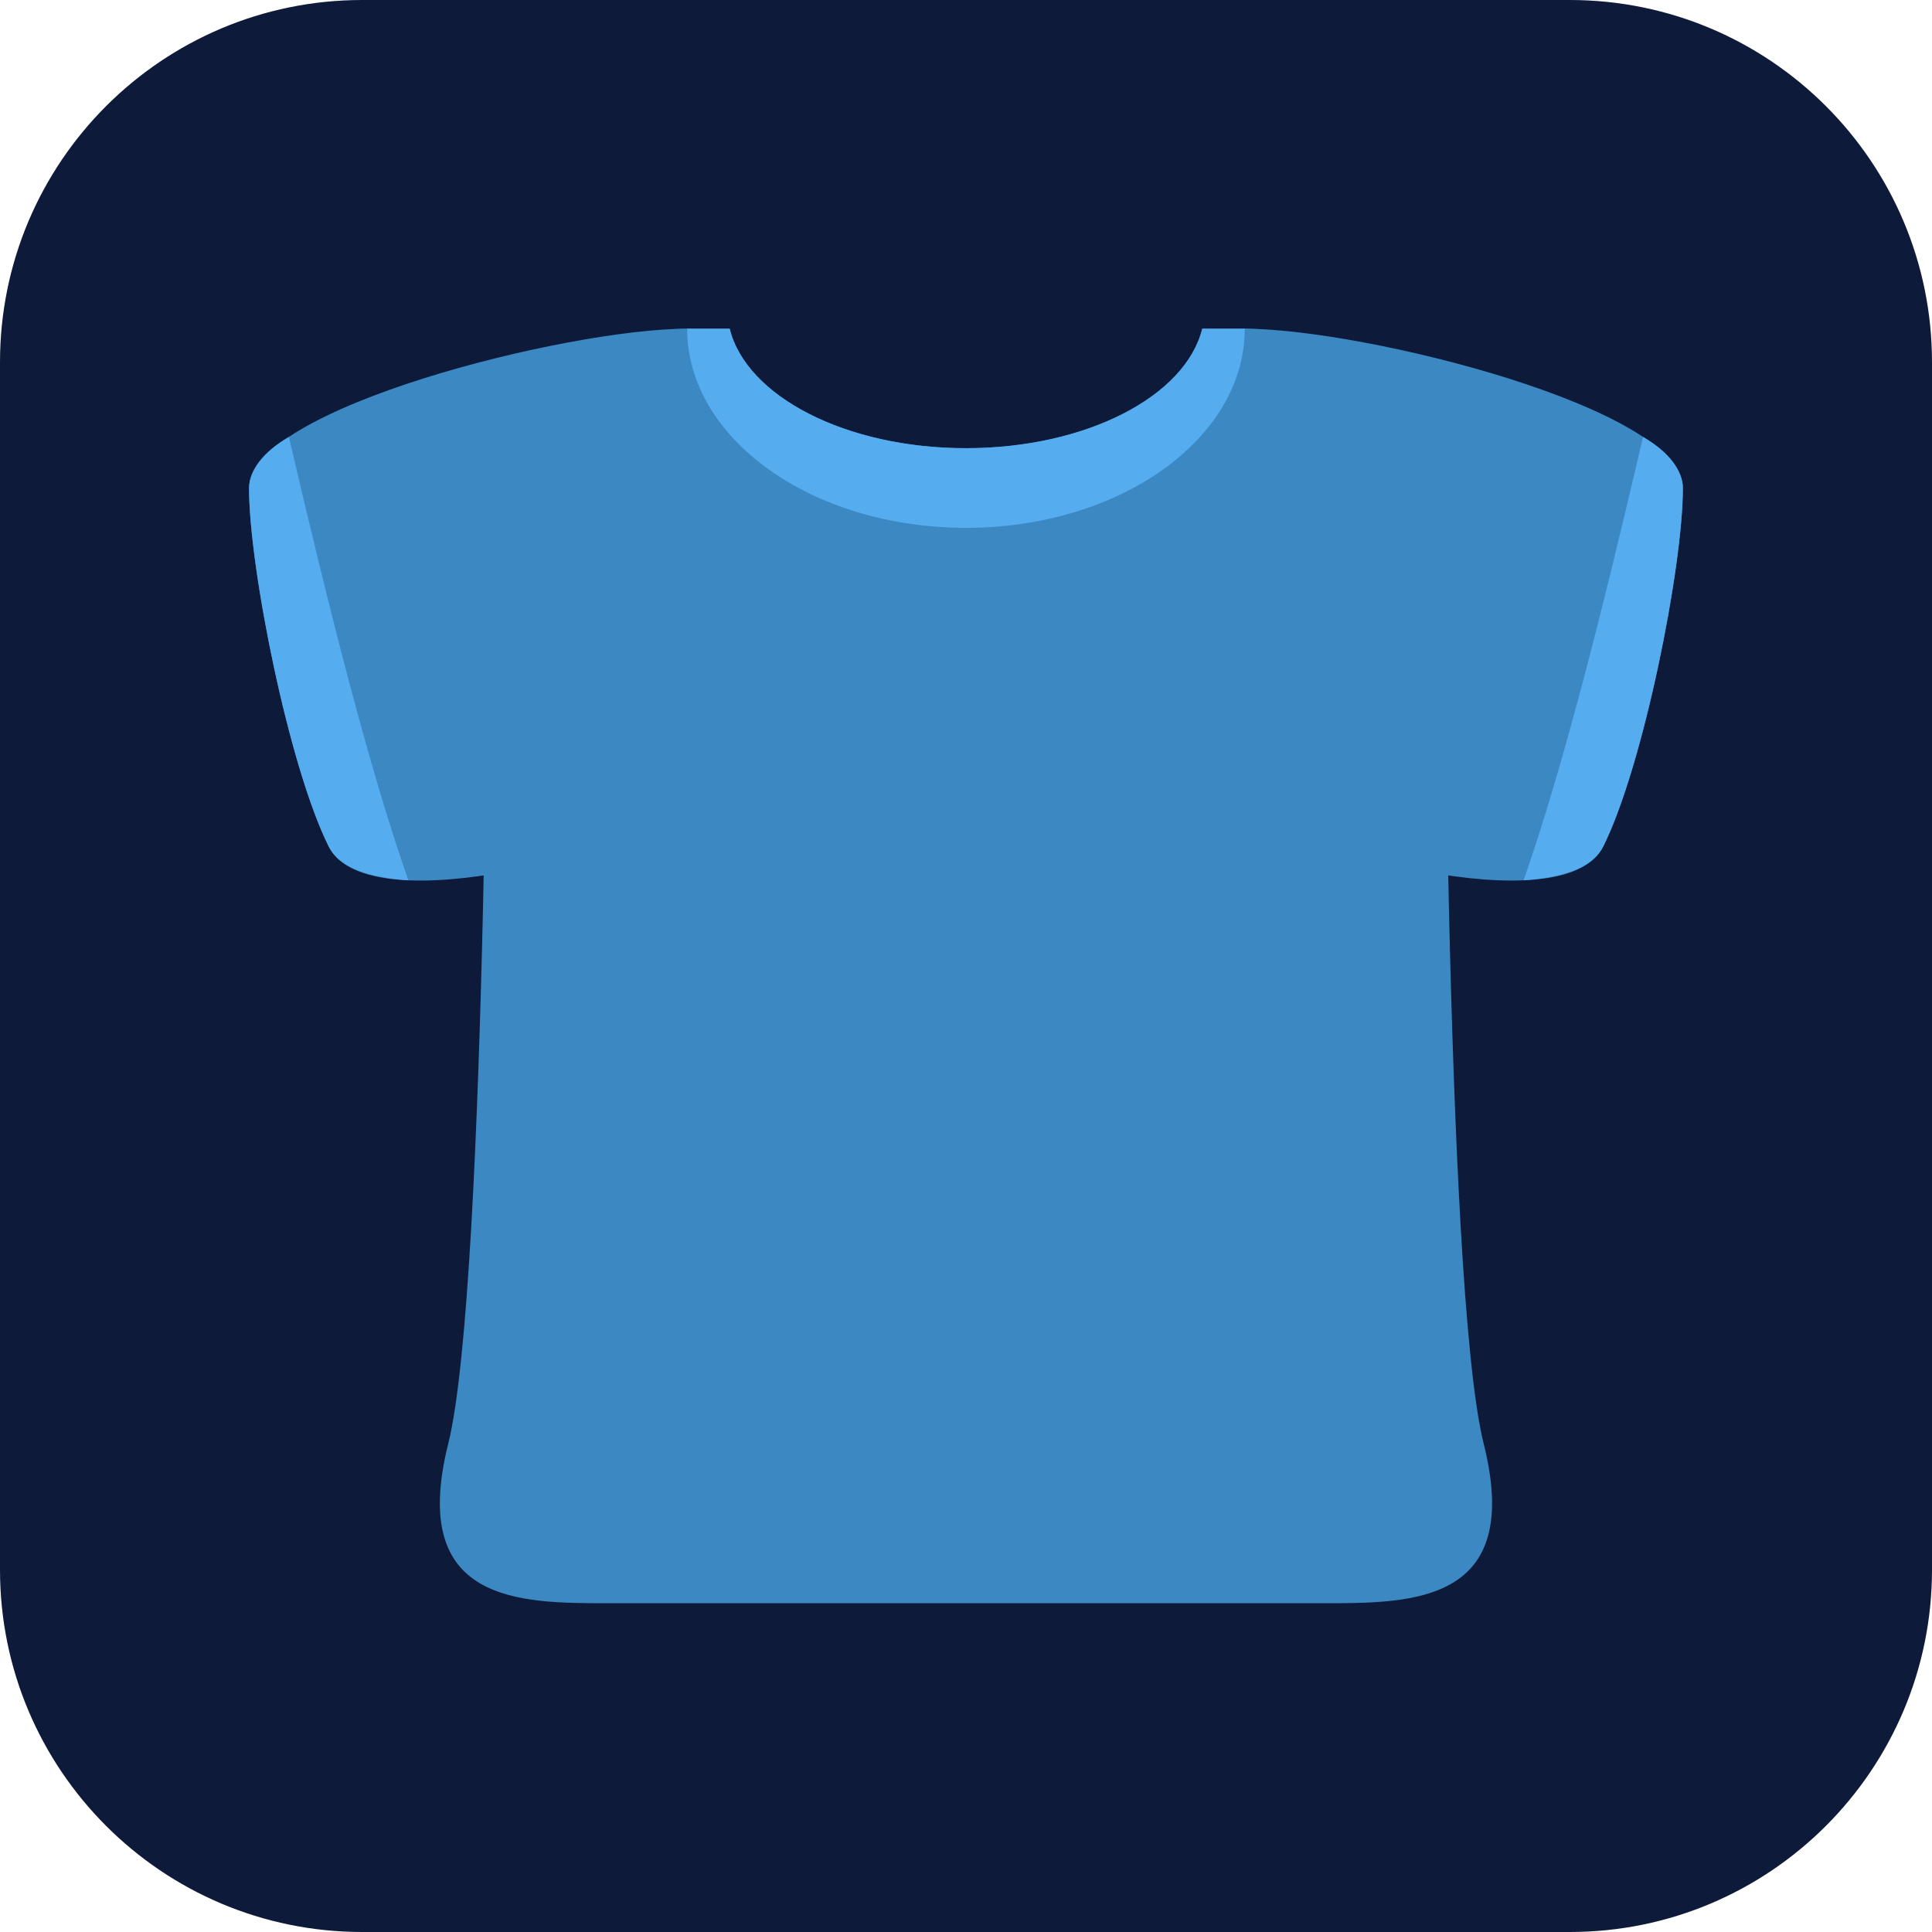
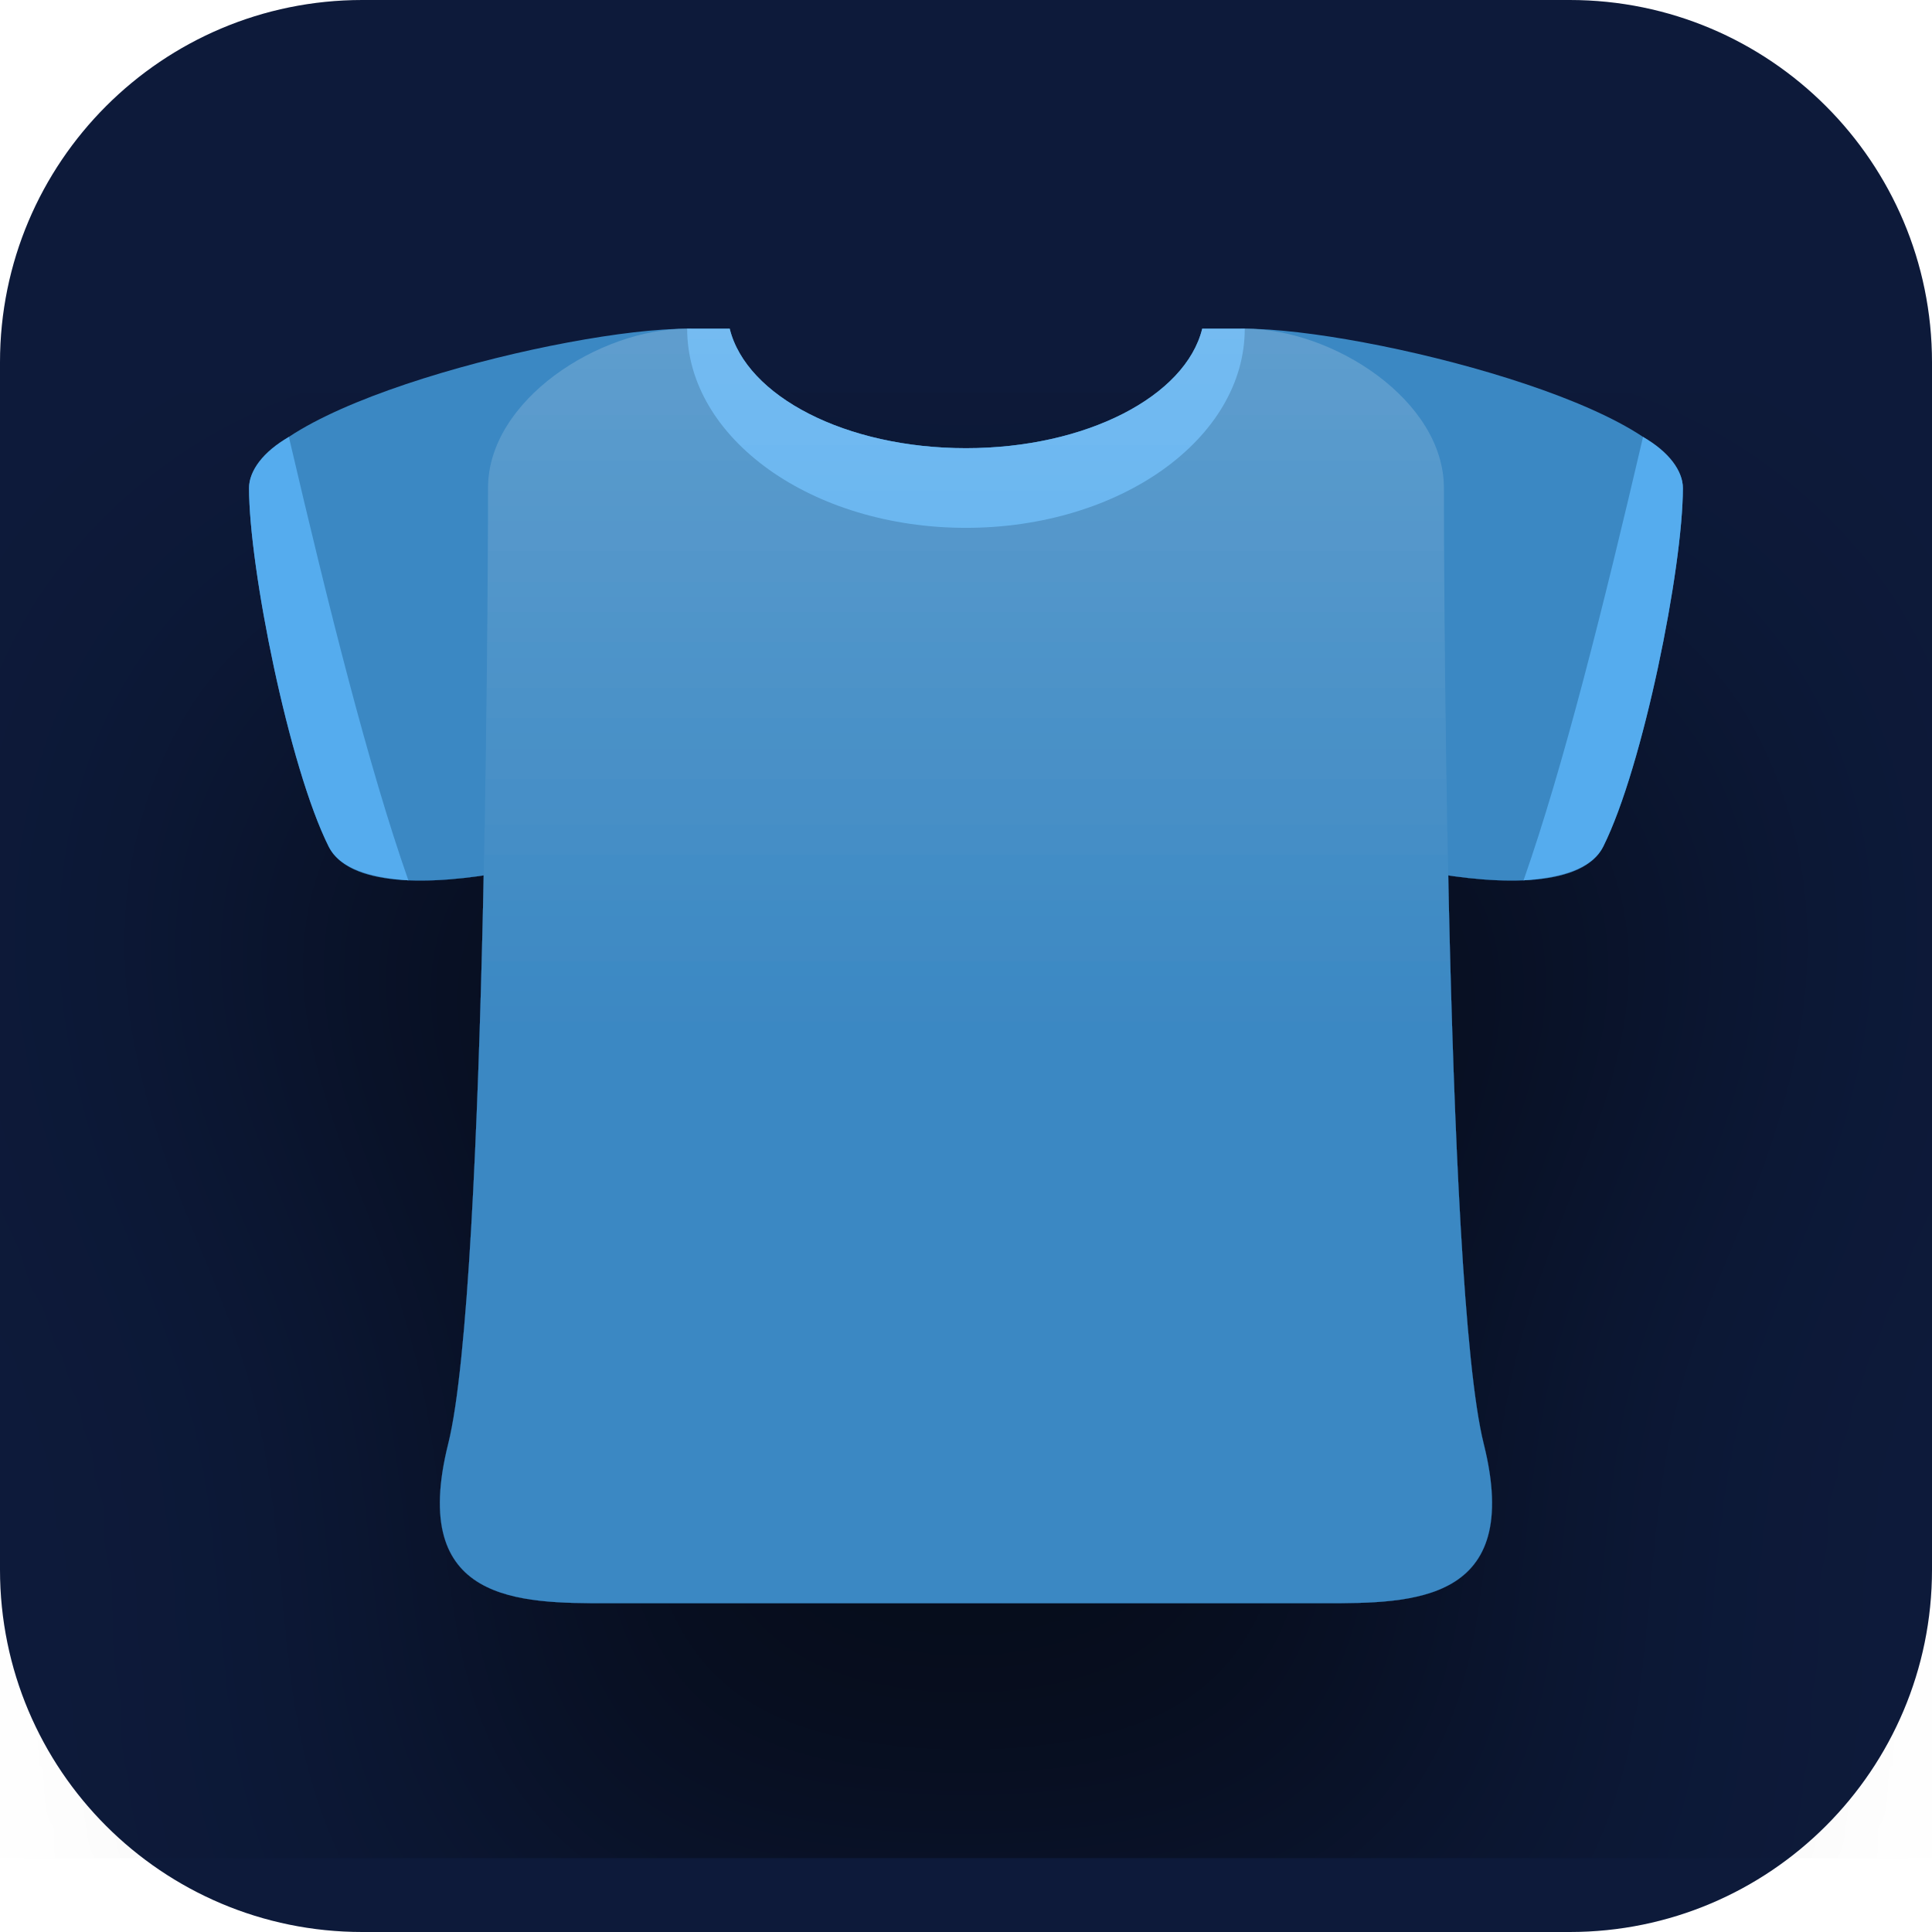
<svg xmlns="http://www.w3.org/2000/svg" viewBox="0 0 512 512">
+   <defs>
+     <filter id="shadow" x="-20%" y="-20%" width="140%" height="140%">
+       <feGaussianBlur in="SourceAlpha" stdDeviation="6" />
+       <feOffset dx="0" dy="8" result="offsetblur" />
+       <feComponentTransfer>
+         <feFuncA type="linear" slope="0.55" />
+       </feComponentTransfer>
+       <feMerge>
+         <feMergeNode />
+         <feMergeNode in="SourceGraphic" />
+       </feMerge>
+     </filter>
+     <linearGradient id="sheen" x1="0" y1="0" x2="0" y2="1">
+       <stop offset="0%" stop-color="#ffffff" stop-opacity="0.18" />
+       <stop offset="55%" stop-color="#ffffff" stop-opacity="0" />
+     </linearGradient>
+   </defs>
  <rect width="512" height="512" rx="96" fill="#0d1a3a" />
-   <g transform="translate(66 66) scale(10.555)">
+   <g filter="url(#shadow)" transform="translate(66 66) scale(10.555)">
    <path fill="#3B88C3" d="M11 2C8 2 0 4 0 6s1 7 2 9 8 0 9-1 2-12 0-12z" />
    <path fill="#55ACEE" d="M1 4.717C.352 5.088 0 5.565 0 6c0 2 1 7 2 9 .281.562 1.039.777 2 .85C3 13 2 9 1 4.717z" />
    <path fill="#3B88C3" d="M25 2c3 0 11 2 11 4s-1 7-2 9-8 0-9-1-2-12 0-12z" />
    <path fill="#55ACEE" d="M35 4.717c.648.371 1 .848 1 1.283 0 2-1 7-2 9-.281.562-1.039.777-2 .85C33 13 34 9 35 4.717z" />
    <path fill="#3B88C3" d="M25 2h-1.068C23.515 3.695 21.021 5 18 5s-5.515-1.305-5.932-3H11C8.791 2 6 3.791 6 6c0 0 0 20-1 24s1.791 4 4 4h18c2.209 0 5 0 4-4S30 6 30 6c0-2.209-2.791-4-5-4z" />
    <path fill="#55ACEE" d="M18 7c3.866 0 7-2.239 7-5h-1.068C23.515 3.695 21.021 5 18 5s-5.515-1.305-5.932-3H11c0 2.761 3.134 5 7 5z" />
+     <path fill="url(#sheen)" d="M25 2h-1.068C23.515 3.695 21.021 5 18 5s-5.515-1.305-5.932-3H11C8.791 2 6 3.791 6 6c0 0 0 20-1 24s1.791 4 4 4h18c2.209 0 5 0 4-4S30 6 30 6c0-2.209-2.791-4-5-4z" />
  </g>
</svg>
